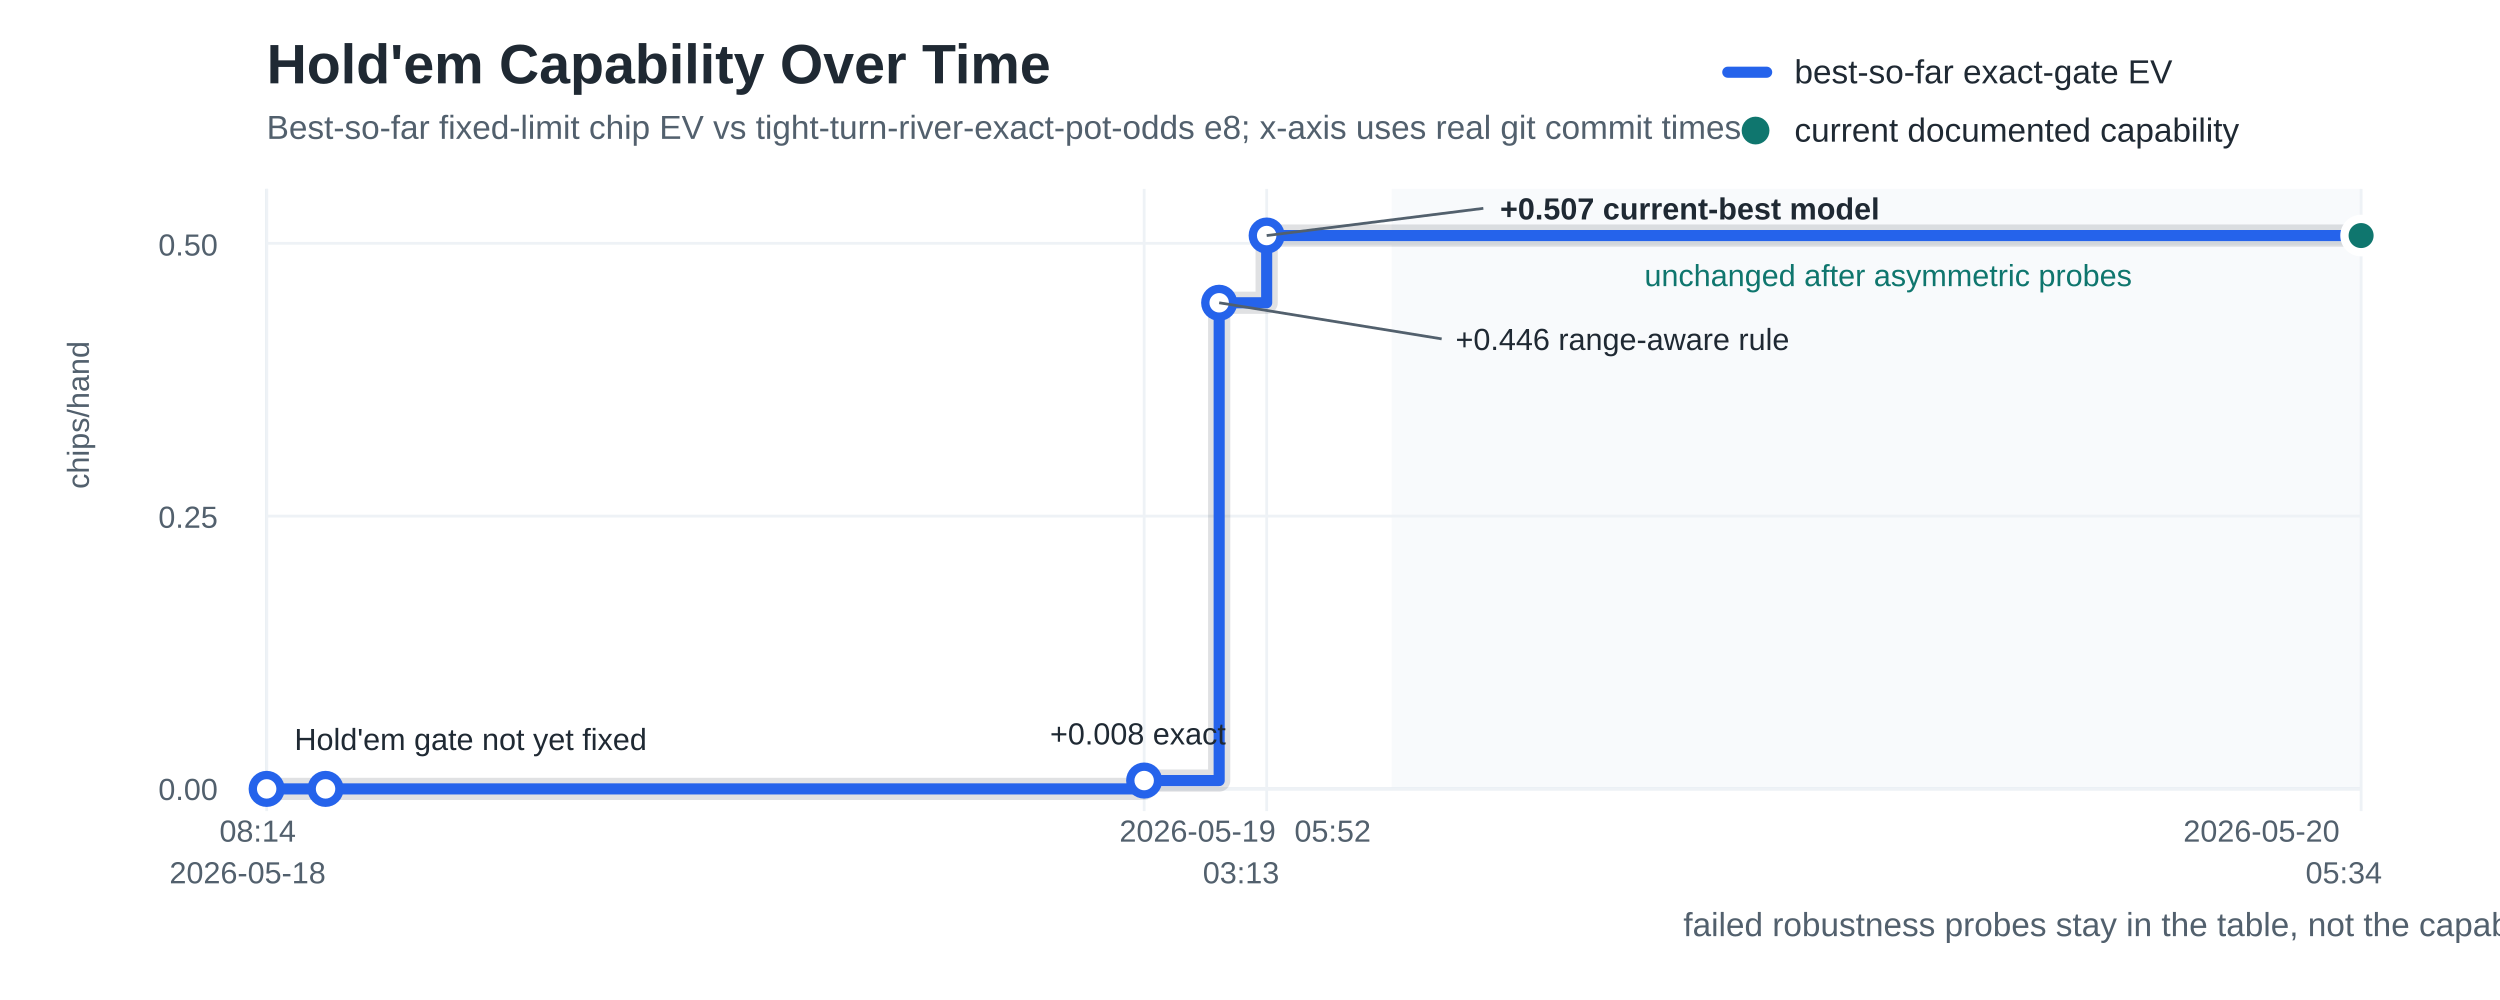
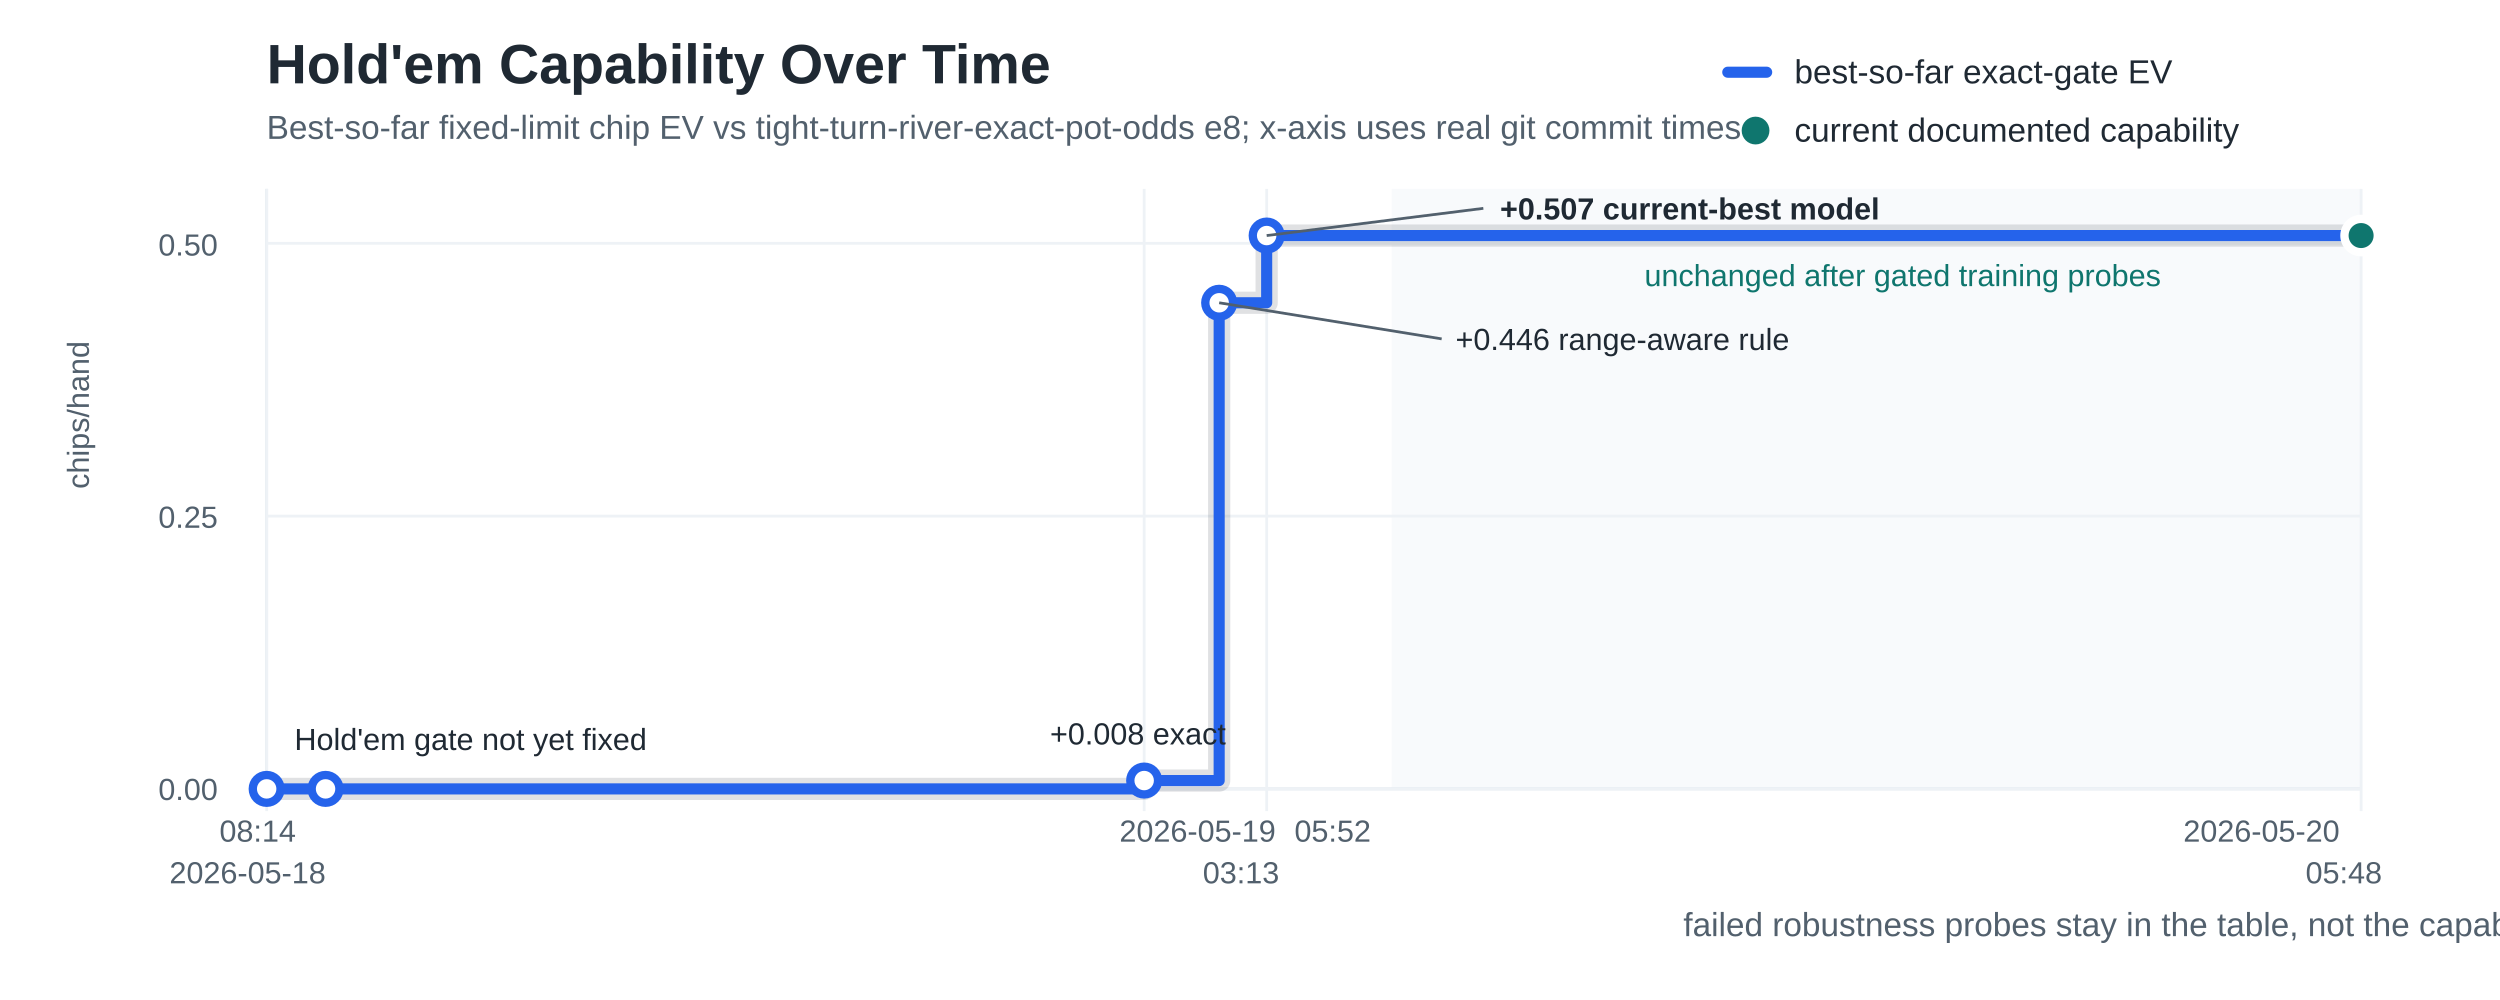
<svg xmlns="http://www.w3.org/2000/svg" width="900" height="360" viewBox="0 0 900 360" role="img" aria-labelledby="title desc">
  <rect width="900" height="360" fill="#ffffff" />
  <rect x="501" y="68" width="349" height="216" fill="#f8fafc" />
  <text x="96" y="30" font-family="Arial, Helvetica, sans-serif" font-size="20" font-weight="700" fill="#1f2933">Hold'em Capability Over Time</text>
  <text x="96" y="50" font-family="Arial, Helvetica, sans-serif" font-size="12" fill="#52606d">Best-so-far fixed-limit chip EV vs tight-turn-river-exact-pot-odds e8; x-axis uses real git commit times</text>
  <g stroke="#d9e2ec" stroke-width="1">
    <line x1="96" y1="284" x2="850" y2="284" />
    <line x1="96" y1="68" x2="96" y2="284" />
  </g>
  <g font-family="Arial, Helvetica, sans-serif" font-size="11" fill="#52606d">
    <line x1="96" y1="284.0" x2="850" y2="284.0" stroke="#eef2f6" stroke-width="1" />
    <text x="57" y="288">0.00</text>
    <line x1="96" y1="185.8" x2="850" y2="185.8" stroke="#eef2f6" stroke-width="1" />
    <text x="57" y="190">0.25</text>
    <line x1="96" y1="87.6" x2="850" y2="87.6" stroke="#eef2f6" stroke-width="1" />
    <text x="57" y="92">0.50</text>
    <text x="32" y="176" transform="rotate(-90 32 176)">chips/hand</text>
  </g>
  <g stroke="#eef2f6" stroke-width="1">
    <line x1="96.0" y1="68" x2="96.0" y2="292" />
    <line x1="411.9" y1="68" x2="411.9" y2="292" />
    <line x1="456.0" y1="68" x2="456.0" y2="292" />
    <line x1="850.0" y1="68" x2="850.0" y2="292" />
  </g>
  <path d="M 96.0 284.0 L 117.2 284.0 L 117.2 284.0 L 411.9 284.0 L 411.9 281.0 L 438.9 281.0 L 438.9 109.0 L 456.0 109.0 L 456.0 84.8 L 850.0 84.8 L 850.0 84.8" fill="none" stroke="#1f2933" stroke-opacity="0.14" stroke-width="8" stroke-linecap="round" stroke-linejoin="round" />
  <path d="M 96.0 284.0 L 117.2 284.0 L 117.2 284.0 L 411.9 284.0 L 411.9 281.0 L 438.9 281.0 L 438.9 109.0 L 456.0 109.0 L 456.0 84.8 L 850.0 84.8 L 850.0 84.8" fill="none" stroke="#2563eb" stroke-width="4" stroke-linecap="round" stroke-linejoin="round" />
  <g fill="#ffffff" stroke="#2563eb" stroke-width="3">
    <circle cx="96.0" cy="284.0" r="5" />
    <circle cx="117.2" cy="284.0" r="5" />
    <circle cx="411.9" cy="281.0" r="5" />
    <circle cx="438.9" cy="109.0" r="5" />
    <circle cx="456.0" cy="84.8" r="5" />
  </g>
  <circle cx="850.0" cy="84.8" r="6" fill="#0f766e" stroke="#ffffff" stroke-width="3" />
  <g font-family="Arial, Helvetica, sans-serif" font-size="11" fill="#1f2933">
    <text x="106" y="270">Hold'em gate not yet fixed</text>
    <text x="378" y="268">+0.008 exact</text>
    <line x1="438.9" y1="109.0" x2="519" y2="122" stroke="#52606d" stroke-width="1" />
    <text x="524" y="126">+0.446 range-aware rule</text>
    <line x1="456.0" y1="84.8" x2="534" y2="75" stroke="#52606d" stroke-width="1" />
    <text x="540" y="79" font-weight="700">+0.507 current-best model</text>
-     <text x="592" y="103" fill="#0f766e">unchanged after asymmetric probes</text>
+     <text x="592" y="103" fill="#0f766e">unchanged after gated training probes</text>
  </g>
  <g font-family="Arial, Helvetica, sans-serif" font-size="11" fill="#52606d">
    <text x="61" y="318">2026-05-18</text>
    <text x="79" y="303">08:14</text>
    <text x="403" y="303">2026-05-19</text>
    <text x="433" y="318">03:13</text>
    <text x="466" y="303">05:52</text>
    <text x="786" y="303">2026-05-20</text>
-     <text x="830" y="318">05:34</text>
+     <text x="830" y="318">05:48</text>
  </g>
  <g font-family="Arial, Helvetica, sans-serif" font-size="12" fill="#1f2933">
    <rect x="620" y="24" width="18" height="4" fill="#2563eb" rx="2" />
    <text x="646" y="30">best-so-far exact-gate EV</text>
    <circle cx="632" cy="47" r="5" fill="#0f766e" />
    <text x="646" y="51">current documented capability</text>
    <text x="606" y="337" fill="#52606d">failed robustness probes stay in the table, not the capability line</text>
  </g>
</svg>
